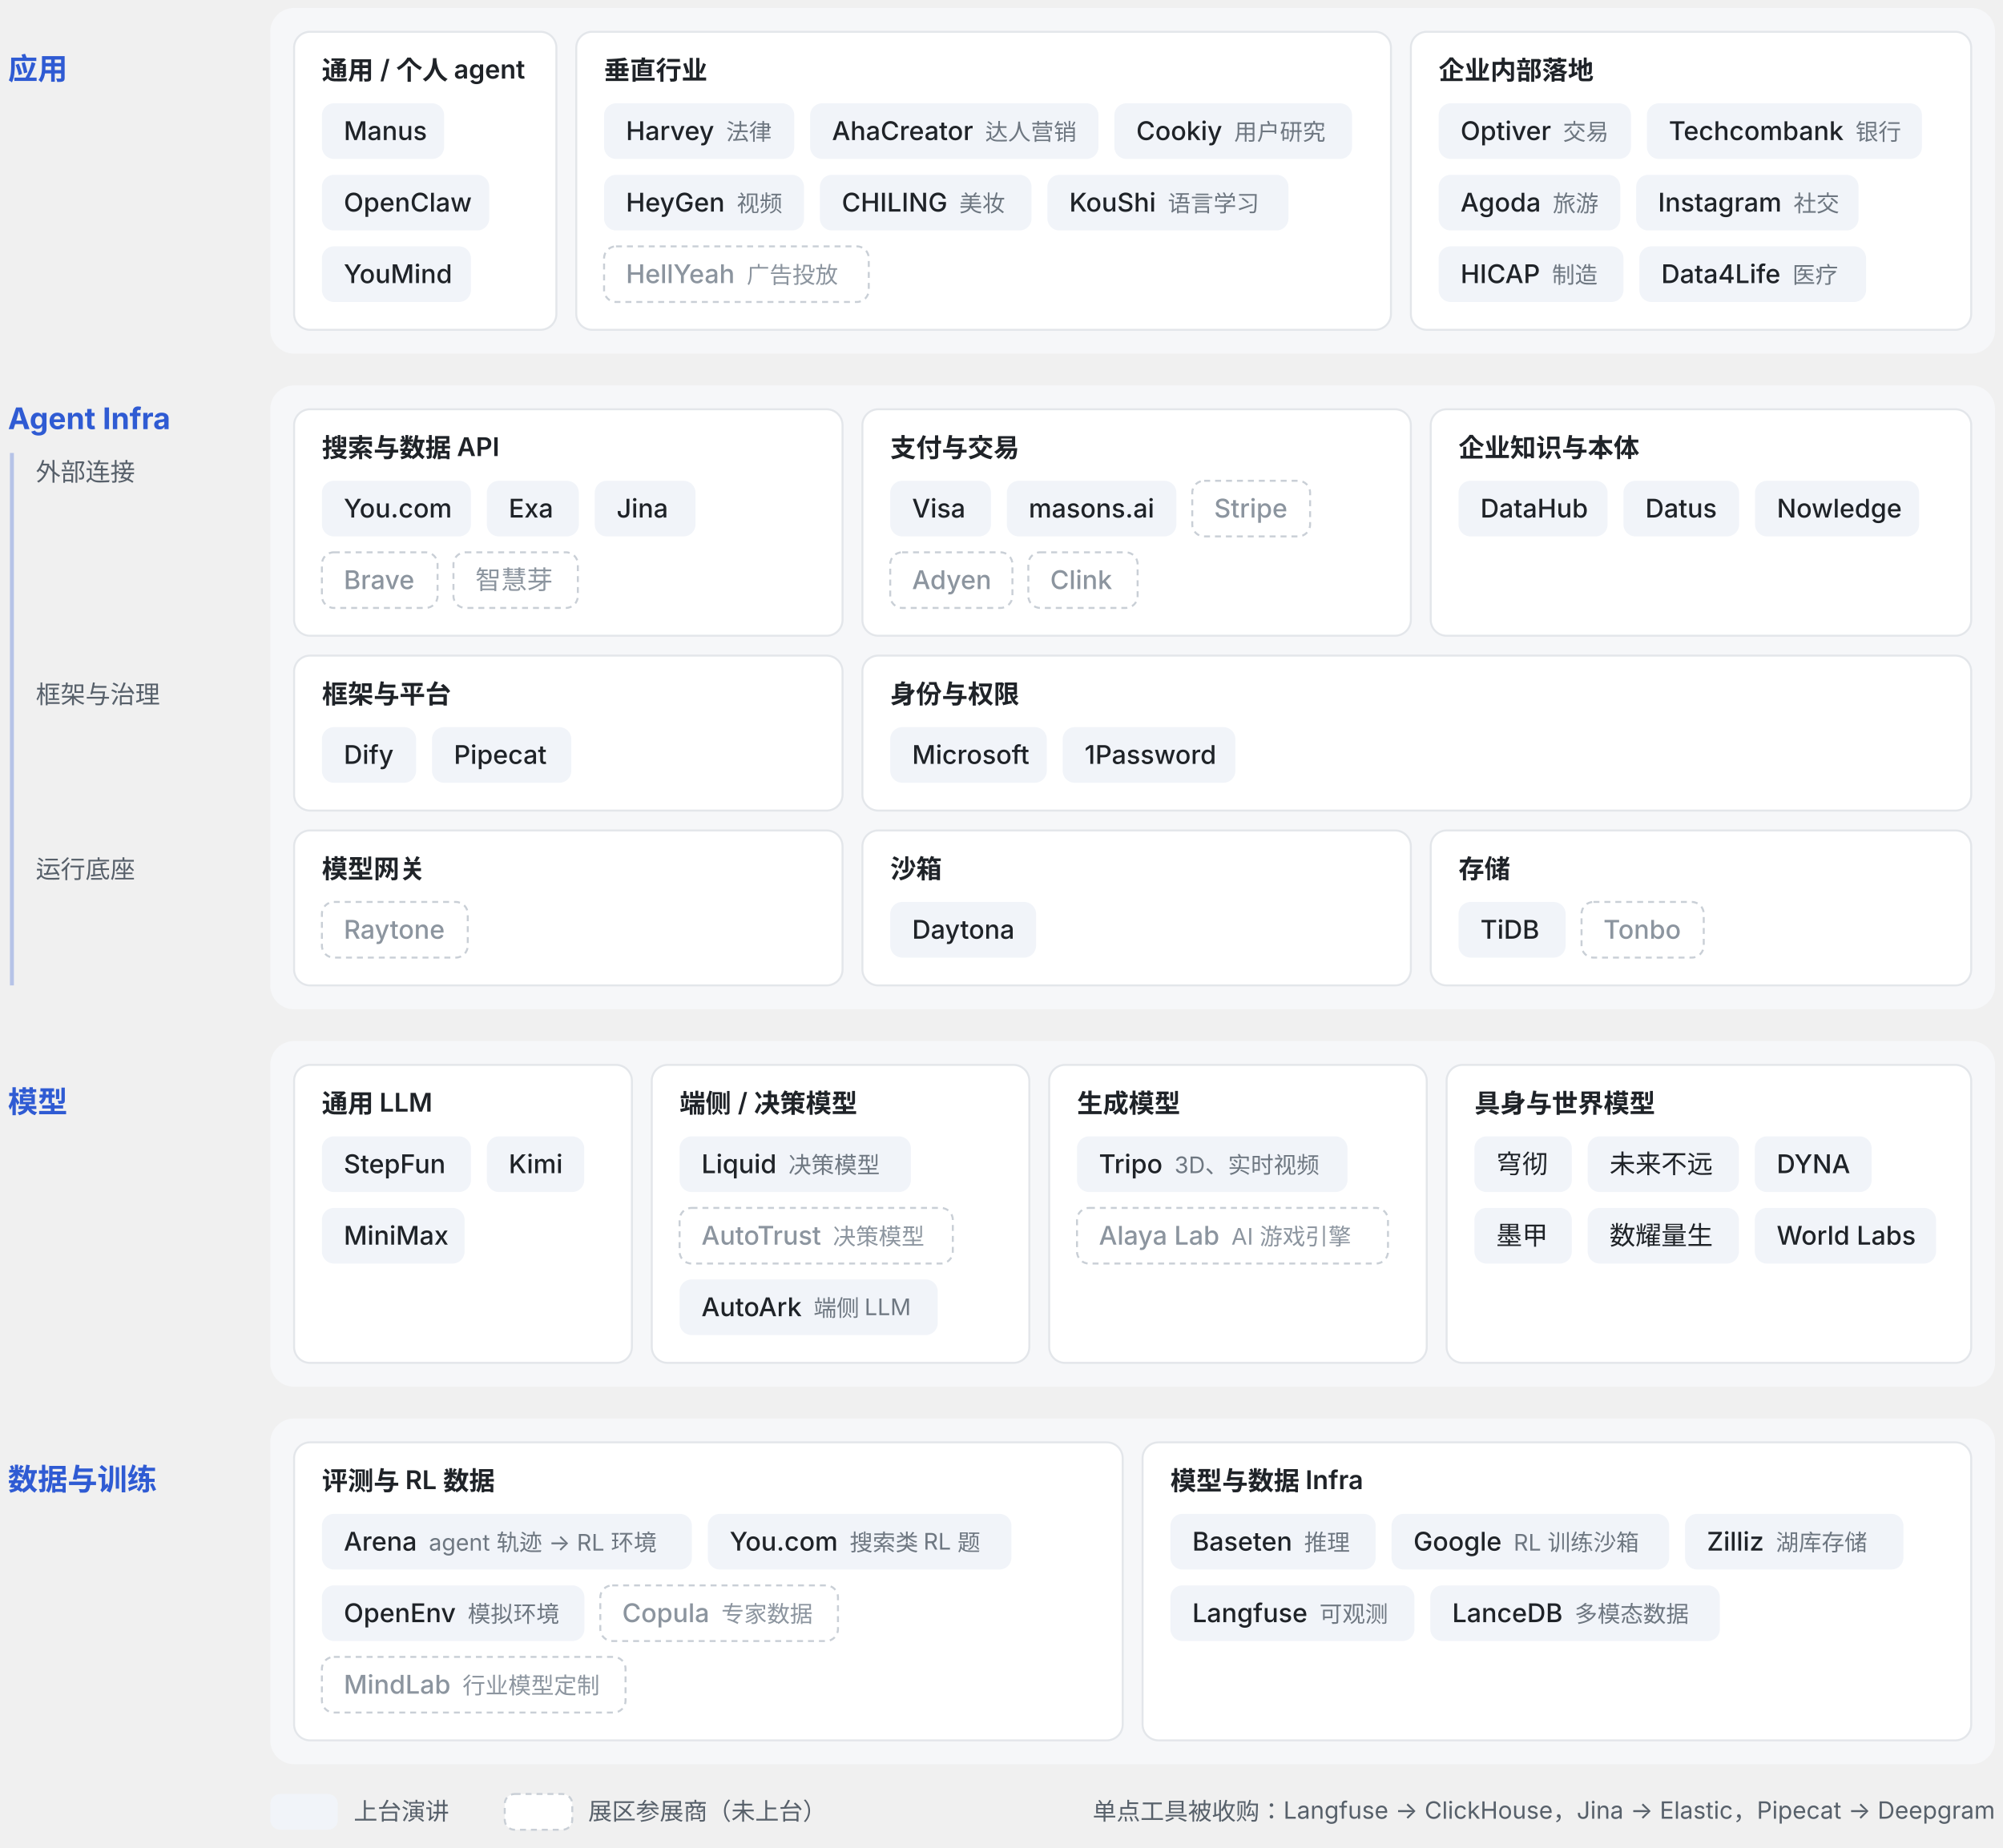
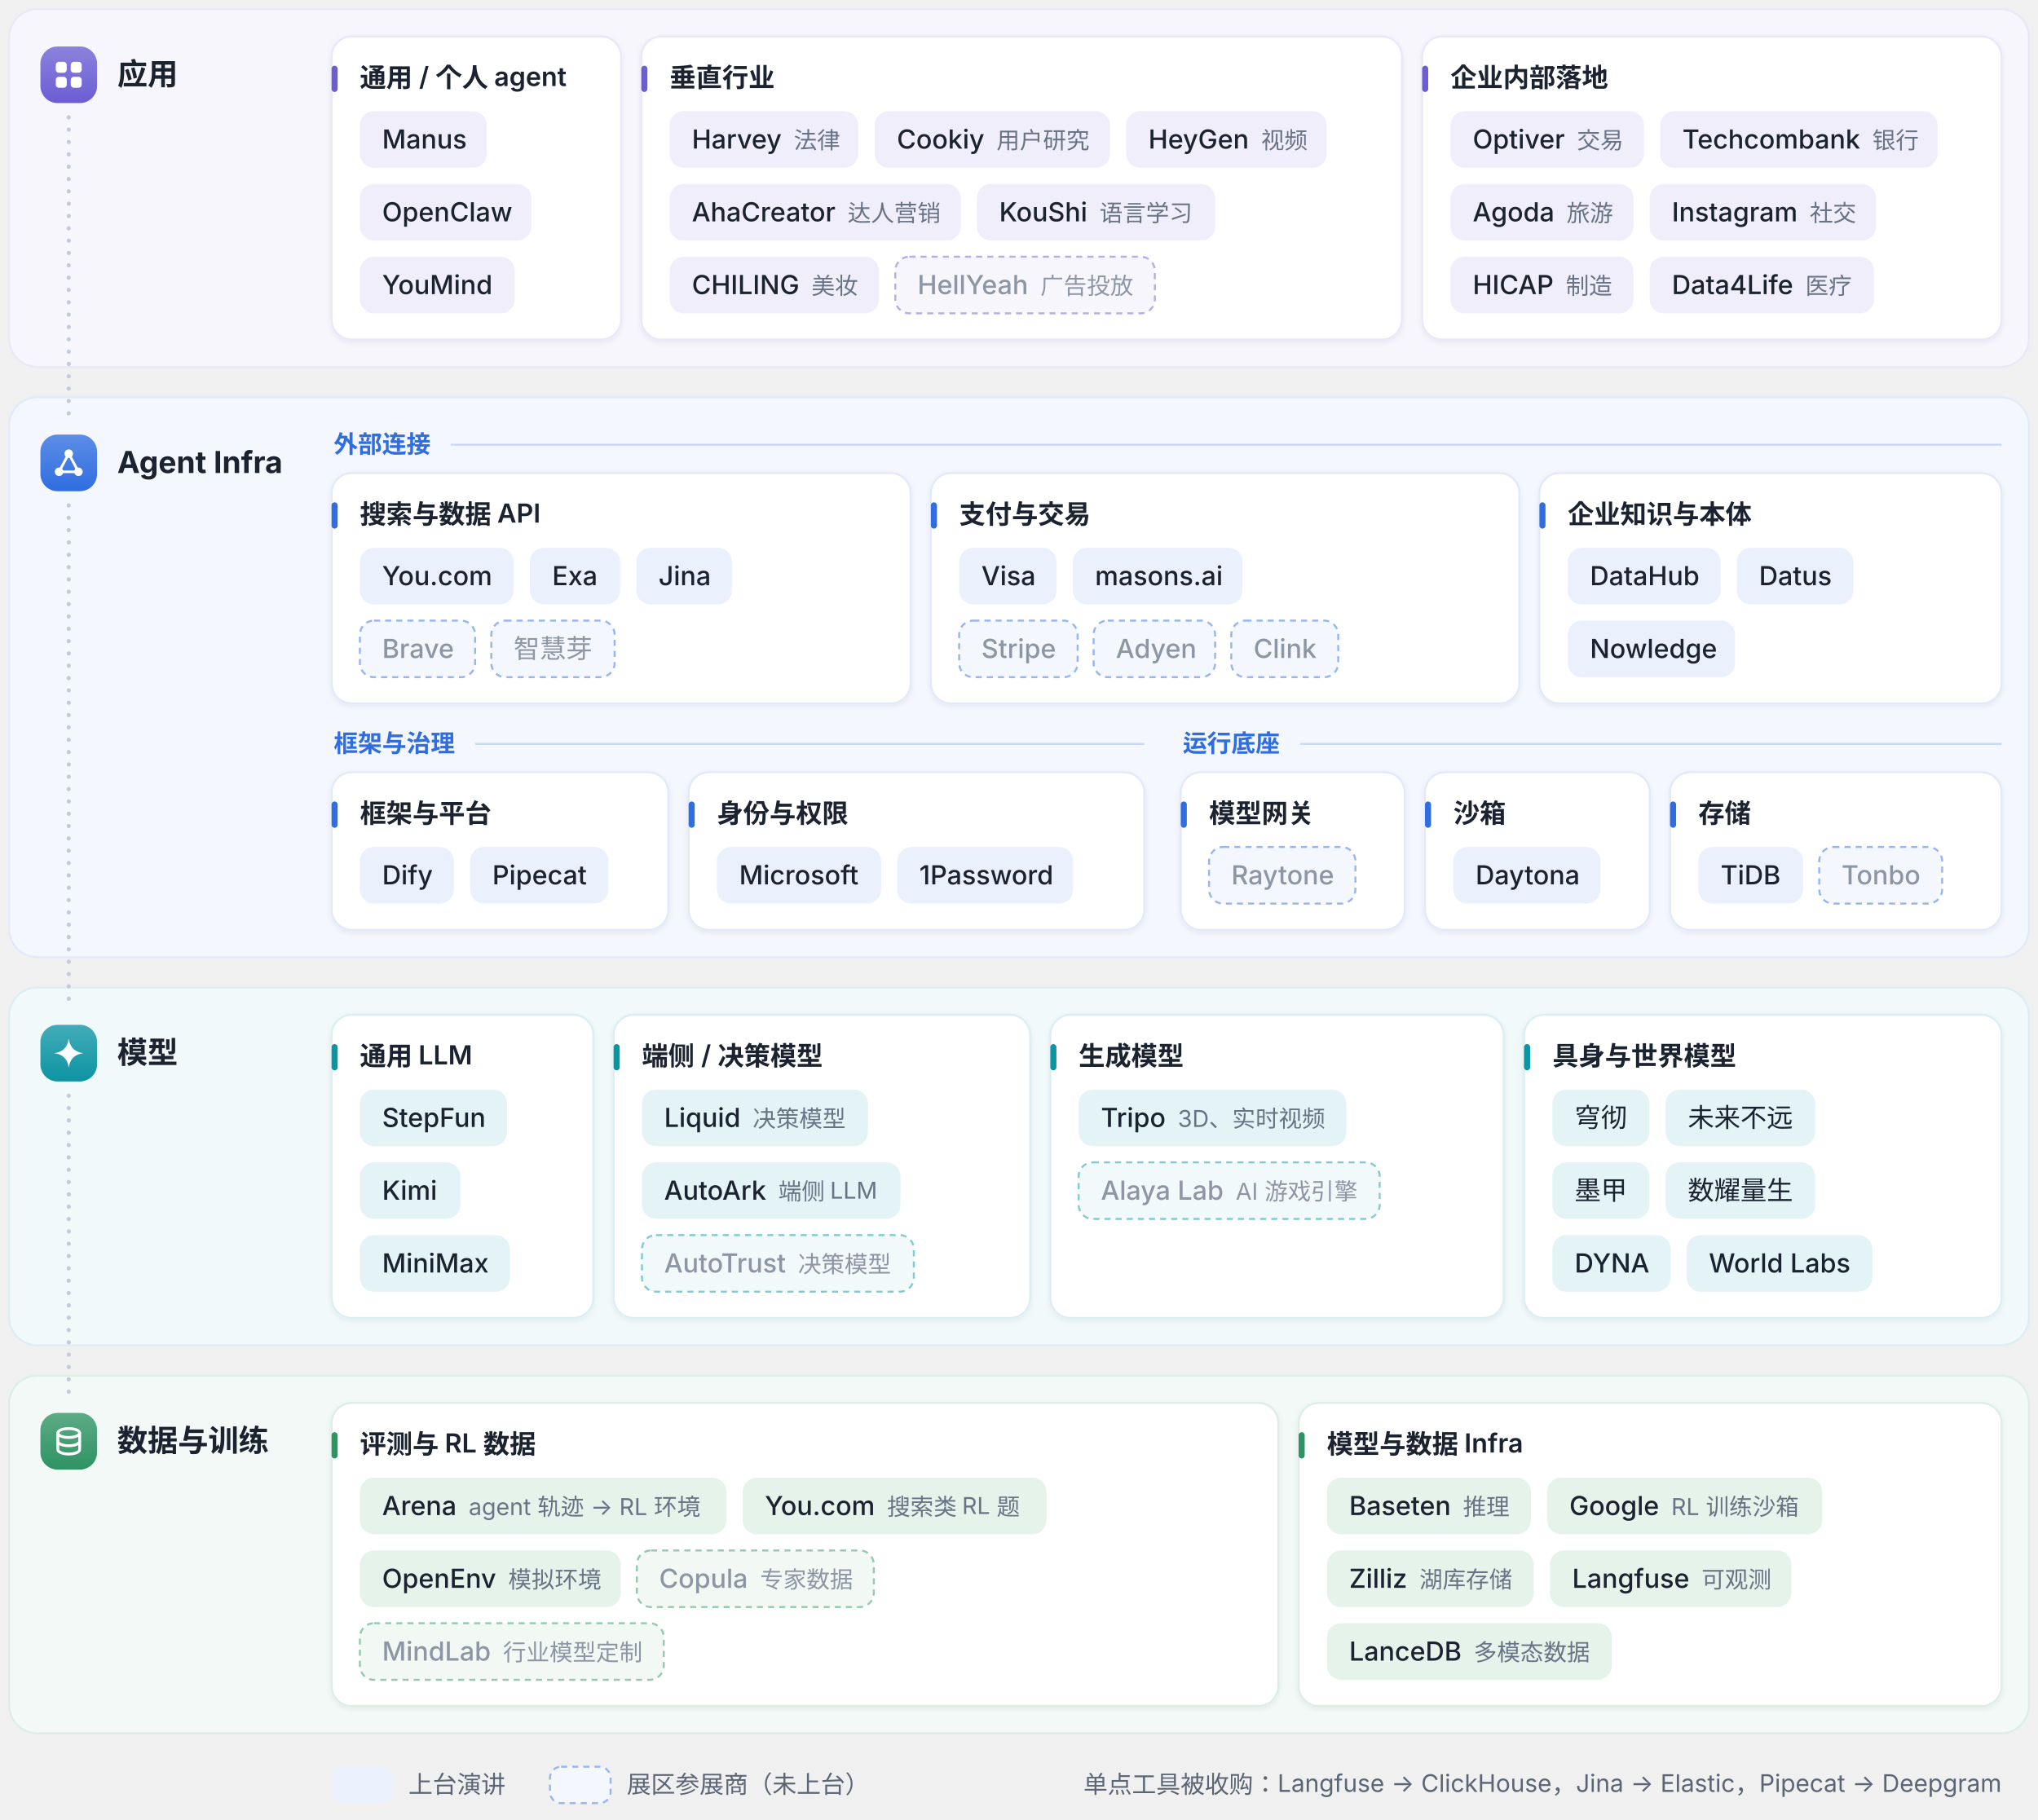
- <svg xmlns="http://www.w3.org/2000/svg" viewBox="-4 -4 1008 930" font-family="-apple-system,'PingFang SC','Helvetica Neue',sans-serif" style="width:100%;height:auto">
-   <style>
- .ls-layer{fill:#f6f7f9}
- .ls-card{fill:#fff;stroke:#e3e6ea}
- .ls-t{fill:#f1f4f9}
- .ls-x{fill:#fff;stroke:#c9cfd6;stroke-dasharray:3 2.5}
- .ls-n{font-size:13px;font-weight:500;fill:#1f2328}
- .ls-xn{font-size:13px;font-weight:500;fill:#8c959f}
- .ls-d{font-size:11.5px;font-weight:400;fill:#6e7781}
- .ls-xd{font-size:11.5px;font-weight:400;fill:#8c959f}
- .ls-gt{font-size:13px;font-weight:600;fill:#1f2328}
- .ls-lab{font-size:15px;font-weight:700;fill:#2f5bd3}
- .ls-sub{font-size:12.5px;fill:#57606a}
- .ls-note{font-size:12px;fill:#57606a}
- </style>
-   <rect class="ls-layer" x="132" y="0" width="868" height="174" rx="12" />
-   <text class="ls-lab" x="0" y="36">应用</text>
-   <rect class="ls-card" x="144" y="12" width="132" height="150" rx="8" />
-   <text class="ls-gt" x="158" y="36">通用 / 个人 agent</text>
-   <rect class="ls-t" x="158" y="48" width="61.5" height="28" rx="6" />
-   <text class="ls-n" x="169" y="66.5">Manus</text>
-   <rect class="ls-t" x="158" y="84" width="84.2" height="28" rx="6" />
-   <text class="ls-n" x="169" y="102.5">OpenClaw</text>
-   <rect class="ls-t" x="158" y="120" width="75" height="28" rx="6" />
-   <text class="ls-n" x="169" y="138.5">YouMind</text>
-   <rect class="ls-card" x="286" y="12" width="410" height="150" rx="8" />
-   <text class="ls-gt" x="300" y="36">垂直行业</text>
-   <rect class="ls-t" x="300" y="48" width="95.7" height="28" rx="6" />
-   <text class="ls-n" x="311" y="66.5">Harvey<tspan class="ls-d" dx="6">法律</tspan>
-   </text>
-   <rect class="ls-t" x="403.7" y="48" width="145.1" height="28" rx="6" />
-   <text class="ls-n" x="414.7" y="66.5">AhaCreator<tspan class="ls-d" dx="6">达人营销</tspan>
-   </text>
-   <rect class="ls-t" x="556.8" y="48" width="119.6" height="28" rx="6" />
-   <text class="ls-n" x="567.8" y="66.5">Cookiy<tspan class="ls-d" dx="6">用户研究</tspan>
-   </text>
-   <rect class="ls-t" x="300" y="84" width="100.6" height="28" rx="6" />
-   <text class="ls-n" x="311" y="102.5">HeyGen<tspan class="ls-d" dx="6">视频</tspan>
-   </text>
-   <rect class="ls-t" x="408.6" y="84" width="106.5" height="28" rx="6" />
-   <text class="ls-n" x="419.6" y="102.5">CHILING<tspan class="ls-d" dx="6">美妆</tspan>
-   </text>
-   <rect class="ls-t" x="523.1" y="84" width="121.3" height="28" rx="6" />
-   <text class="ls-n" x="534.1" y="102.5">KouShi<tspan class="ls-d" dx="6">语言学习</tspan>
-   </text>
-   <rect class="ls-x" x="300" y="120" width="133.2" height="28" rx="6" />
-   <text class="ls-xn" x="311" y="138.5">HellYeah<tspan class="ls-xd" dx="6">广告投放</tspan>
-   </text>
-   <rect class="ls-card" x="706" y="12" width="282" height="150" rx="8" />
-   <text class="ls-gt" x="720" y="36">企业内部落地</text>
-   <rect class="ls-t" x="720" y="48" width="96.8" height="28" rx="6" />
-   <text class="ls-n" x="731" y="66.5">Optiver<tspan class="ls-d" dx="6">交易</tspan>
-   </text>
-   <rect class="ls-t" x="824.8" y="48" width="138.4" height="28" rx="6" />
-   <text class="ls-n" x="835.8" y="66.5">Techcombank<tspan class="ls-d" dx="6">银行</tspan>
-   </text>
-   <rect class="ls-t" x="720" y="84" width="91.4" height="28" rx="6" />
-   <text class="ls-n" x="731" y="102.5">Agoda<tspan class="ls-d" dx="6">旅游</tspan>
-   </text>
-   <rect class="ls-t" x="819.4" y="84" width="111.9" height="28" rx="6" />
-   <text class="ls-n" x="830.4" y="102.5">Instagram<tspan class="ls-d" dx="6">社交</tspan>
-   </text>
-   <rect class="ls-t" x="720" y="120" width="93" height="28" rx="6" />
-   <text class="ls-n" x="731" y="138.5">HICAP<tspan class="ls-d" dx="6">制造</tspan>
-   </text>
-   <rect class="ls-t" x="821" y="120" width="114.1" height="28" rx="6" />
-   <text class="ls-n" x="832" y="138.5">Data4Life<tspan class="ls-d" dx="6">医疗</tspan>
-   </text>
-   <rect class="ls-layer" x="132" y="190" width="868" height="314" rx="12" />
-   <text class="ls-lab" x="0" y="212">Agent Infra</text>
-   <rect x="1" y="224" width="2" height="268" fill="#2f5bd3" opacity="0.3" />
-   <text class="ls-sub" x="14" y="238">外部连接</text>
-   <text class="ls-sub" x="14" y="350">框架与治理</text>
-   <text class="ls-sub" x="14" y="438">运行底座</text>
-   <rect class="ls-card" x="144" y="202" width="276" height="114" rx="8" />
-   <text class="ls-gt" x="158" y="226">搜索与数据 API</text>
-   <rect class="ls-t" x="158" y="238" width="75" height="28" rx="6" />
-   <text class="ls-n" x="169" y="256.5">You.com</text>
-   <rect class="ls-t" x="241" y="238" width="46.3" height="28" rx="6" />
-   <text class="ls-n" x="252" y="256.5">Exa</text>
-   <rect class="ls-t" x="295.3" y="238" width="50.7" height="28" rx="6" />
-   <text class="ls-n" x="306.3" y="256.5">Jina</text>
-   <rect class="ls-x" x="158" y="274" width="58.2" height="28" rx="6" />
-   <text class="ls-xn" x="169" y="292.5">Brave</text>
-   <rect class="ls-x" x="224.2" y="274" width="62.6" height="28" rx="6" />
-   <text class="ls-xn" x="235.2" y="292.5">智慧芽</text>
-   <rect class="ls-card" x="430" y="202" width="276" height="114" rx="8" />
-   <text class="ls-gt" x="444" y="226">支付与交易</text>
-   <rect class="ls-t" x="444" y="238" width="50.7" height="28" rx="6" />
-   <text class="ls-n" x="455" y="256.5">Visa</text>
-   <rect class="ls-t" x="502.7" y="238" width="85.3" height="28" rx="6" />
-   <text class="ls-n" x="513.7" y="256.5">masons.ai</text>
-   <rect class="ls-x" x="596" y="238" width="59.3" height="28" rx="6" />
-   <text class="ls-xn" x="607" y="256.5">Stripe</text>
-   <rect class="ls-x" x="444" y="274" width="61.5" height="28" rx="6" />
-   <text class="ls-xn" x="455" y="292.5">Adyen</text>
-   <rect class="ls-x" x="513.5" y="274" width="55" height="28" rx="6" />
-   <text class="ls-xn" x="524.5" y="292.5">Clink</text>
-   <rect class="ls-card" x="716" y="202" width="272" height="114" rx="8" />
-   <text class="ls-gt" x="730" y="226">企业知识与本体</text>
-   <rect class="ls-t" x="730" y="238" width="75" height="28" rx="6" />
-   <text class="ls-n" x="741" y="256.5">DataHub</text>
-   <rect class="ls-t" x="813" y="238" width="58.2" height="28" rx="6" />
-   <text class="ls-n" x="824" y="256.5">Datus</text>
-   <rect class="ls-t" x="879.2" y="238" width="82.6" height="28" rx="6" />
-   <text class="ls-n" x="890.2" y="256.5">Nowledge</text>
-   <rect class="ls-card" x="144" y="326" width="276" height="78" rx="8" />
-   <text class="ls-gt" x="158" y="350">框架与平台</text>
-   <rect class="ls-t" x="158" y="362" width="47.4" height="28" rx="6" />
-   <text class="ls-n" x="169" y="380.5">Dify</text>
-   <rect class="ls-t" x="213.4" y="362" width="70.1" height="28" rx="6" />
-   <text class="ls-n" x="224.4" y="380.5">Pipecat</text>
-   <rect class="ls-card" x="430" y="326" width="558" height="78" rx="8" />
-   <text class="ls-gt" x="444" y="350">身份与权限</text>
-   <rect class="ls-t" x="444" y="362" width="78.8" height="28" rx="6" />
-   <text class="ls-n" x="455" y="380.5">Microsoft</text>
-   <rect class="ls-t" x="530.8" y="362" width="86.9" height="28" rx="6" />
-   <text class="ls-n" x="541.8" y="380.5">1Password</text>
-   <rect class="ls-card" x="144" y="414" width="276" height="78" rx="8" />
-   <text class="ls-gt" x="158" y="438">模型网关</text>
-   <rect class="ls-x" x="158" y="450" width="73.4" height="28" rx="6" />
-   <text class="ls-xn" x="169" y="468.5">Raytone</text>
-   <rect class="ls-card" x="430" y="414" width="276" height="78" rx="8" />
-   <text class="ls-gt" x="444" y="438">沙箱</text>
-   <rect class="ls-t" x="444" y="450" width="73.4" height="28" rx="6" />
-   <text class="ls-n" x="455" y="468.5">Daytona</text>
-   <rect class="ls-card" x="716" y="414" width="272" height="78" rx="8" />
-   <text class="ls-gt" x="730" y="438">存储</text>
-   <rect class="ls-t" x="730" y="450" width="53.9" height="28" rx="6" />
-   <text class="ls-n" x="741" y="468.5">TiDB</text>
-   <rect class="ls-x" x="791.9" y="450" width="61.5" height="28" rx="6" />
-   <text class="ls-xn" x="802.9" y="468.5">Tonbo</text>
-   <rect class="ls-layer" x="132" y="520" width="868" height="174" rx="12" />
-   <text class="ls-lab" x="0" y="556">模型</text>
-   <rect class="ls-card" x="144" y="532" width="170" height="150" rx="8" />
-   <text class="ls-gt" x="158" y="556">通用 LLM</text>
-   <rect class="ls-t" x="158" y="568" width="75" height="28" rx="6" />
-   <text class="ls-n" x="169" y="586.5">StepFun</text>
-   <rect class="ls-t" x="241" y="568" width="49" height="28" rx="6" />
-   <text class="ls-n" x="252" y="586.5">Kimi</text>
-   <rect class="ls-t" x="158" y="604" width="71.8" height="28" rx="6" />
-   <text class="ls-n" x="169" y="622.5">MiniMax</text>
-   <rect class="ls-card" x="324" y="532" width="190" height="150" rx="8" />
-   <text class="ls-gt" x="338" y="556">端侧 / 决策模型</text>
-   <rect class="ls-t" x="338" y="568" width="116.4" height="28" rx="6" />
-   <text class="ls-n" x="349" y="586.5">Liquid<tspan class="ls-d" dx="6">决策模型</tspan>
-   </text>
-   <rect class="ls-x" x="338" y="604" width="137.5" height="28" rx="6" />
-   <text class="ls-xn" x="349" y="622.5">AutoTrust<tspan class="ls-xd" dx="6">决策模型</tspan>
-   </text>
-   <rect class="ls-t" x="338" y="640" width="129.9" height="28" rx="6" />
-   <text class="ls-n" x="349" y="658.5">AutoArk<tspan class="ls-d" dx="6">端侧 LLM</tspan>
-   </text>
-   <rect class="ls-card" x="524" y="532" width="190" height="150" rx="8" />
-   <text class="ls-gt" x="538" y="556">生成模型</text>
-   <rect class="ls-t" x="538" y="568" width="136.1" height="28" rx="6" />
-   <text class="ls-n" x="549" y="586.5">Tripo<tspan class="ls-d" dx="6">3D、实时视频</tspan>
-   </text>
-   <rect class="ls-x" x="538" y="604" width="156.5" height="28" rx="6" />
-   <text class="ls-xn" x="549" y="622.5">Alaya Lab<tspan class="ls-xd" dx="6">AI 游戏引擎</tspan>
-   </text>
-   <rect class="ls-card" x="724" y="532" width="264" height="150" rx="8" />
-   <text class="ls-gt" x="738" y="556">具身与世界模型</text>
-   <rect class="ls-t" x="738" y="568" width="49" height="28" rx="6" />
-   <text class="ls-n" x="749" y="586.5">穹彻</text>
-   <rect class="ls-t" x="795" y="568" width="76.1" height="28" rx="6" />
-   <text class="ls-n" x="806" y="586.5">未来不远</text>
-   <rect class="ls-t" x="879.1" y="568" width="58.8" height="28" rx="6" />
-   <text class="ls-n" x="890.1" y="586.5">DYNA</text>
-   <rect class="ls-t" x="738" y="604" width="49" height="28" rx="6" />
-   <text class="ls-n" x="749" y="622.5">墨甲</text>
-   <rect class="ls-t" x="795" y="604" width="76.1" height="28" rx="6" />
-   <text class="ls-n" x="806" y="622.5">数耀量生</text>
-   <rect class="ls-t" x="879.1" y="604" width="91.2" height="28" rx="6" />
-   <text class="ls-n" x="890.1" y="622.5">World Labs</text>
-   <rect class="ls-layer" x="132" y="710" width="868" height="174" rx="12" />
-   <text class="ls-lab" x="0" y="746">数据与训练</text>
-   <rect class="ls-card" x="144" y="722" width="417" height="150" rx="8" />
-   <text class="ls-gt" x="158" y="746">评测与 RL 数据</text>
-   <rect class="ls-t" x="158" y="758" width="186.2" height="28" rx="6" />
-   <text class="ls-n" x="169" y="776.5">Arena<tspan class="ls-d" dx="6">agent 轨迹 → RL 环境</tspan>
-   </text>
-   <rect class="ls-t" x="352.2" y="758" width="152.8" height="28" rx="6" />
-   <text class="ls-n" x="363.2" y="776.5">You.com<tspan class="ls-d" dx="6">搜索类 RL 题</tspan>
-   </text>
-   <rect class="ls-t" x="158" y="794" width="132.1" height="28" rx="6" />
-   <text class="ls-n" x="169" y="812.5">OpenEnv<tspan class="ls-d" dx="6">模拟环境</tspan>
-   </text>
-   <rect class="ls-x" x="298.1" y="794" width="119.6" height="28" rx="6" />
-   <text class="ls-xn" x="309.1" y="812.5">Copula<tspan class="ls-xd" dx="6">专家数据</tspan>
-   </text>
-   <rect class="ls-x" x="158" y="830" width="152.8" height="28" rx="6" />
-   <text class="ls-xn" x="169" y="848.5">MindLab<tspan class="ls-xd" dx="6">行业模型定制</tspan>
-   </text>
-   <rect class="ls-card" x="571" y="722" width="417" height="150" rx="8" />
-   <text class="ls-gt" x="585" y="746">模型与数据 Infra</text>
-   <rect class="ls-t" x="585" y="758" width="103.3" height="28" rx="6" />
-   <text class="ls-n" x="596" y="776.5">Baseten<tspan class="ls-d" dx="6">推理</tspan>
-   </text>
-   <rect class="ls-t" x="696.3" y="758" width="139.7" height="28" rx="6" />
-   <text class="ls-n" x="707.3" y="776.5">Google<tspan class="ls-d" dx="6">RL 训练沙箱</tspan>
-   </text>
-   <rect class="ls-t" x="844" y="758" width="109.9" height="28" rx="6" />
-   <text class="ls-n" x="855" y="776.5">Zilliz<tspan class="ls-d" dx="6">湖库存储</tspan>
-   </text>
-   <rect class="ls-t" x="585" y="794" width="122.8" height="28" rx="6" />
-   <text class="ls-n" x="596" y="812.5">Langfuse<tspan class="ls-d" dx="6">可观测</tspan>
-   </text>
-   <rect class="ls-t" x="715.8" y="794" width="145.7" height="28" rx="6" />
-   <text class="ls-n" x="726.8" y="812.5">LanceDB<tspan class="ls-d" dx="6">多模态数据</tspan>
-   </text>
-   <rect class="ls-t" x="132" y="899" width="34" height="18" rx="5" />
-   <text class="ls-note" x="174" y="912">上台演讲</text>
-   <rect class="ls-x" x="250" y="899" width="34" height="18" rx="5" />
-   <text class="ls-note" x="292" y="912">展区参展商（未上台）</text>
-   <text class="ls-note" x="1000" y="912" text-anchor="end">单点工具被收购：Langfuse → ClickHouse，Jina → Elastic，Pipecat → Deepgram</text>
+ <svg xmlns="http://www.w3.org/2000/svg" viewBox="-4 -4 1008 900" font-family="-apple-system,'PingFang SC','Helvetica Neue',sans-serif" style="width:100%;height:auto">
+   <defs>
+     <filter id="lv-sh" x="-5%" y="-10%" width="110%" height="130%">
+       <feDropShadow dx="0" dy="1" stdDeviation="1.3" flood-color="#1b2a4a" flood-opacity="0.07" />
+     </filter>
+     <linearGradient id="lv-gloss" x1="0" y1="0" x2="0" y2="1">
+       <stop offset="0" stop-color="#fff" stop-opacity="0.22" />
+       <stop offset="1" stop-color="#fff" stop-opacity="0" />
+     </linearGradient>
+   </defs>
+   <rect x="0.5" y="0.5" width="999" height="177" rx="14" fill="#f7f6fd" stroke="#eae7f9" />
+   <text x="54" y="38" font-size="15" font-weight="700" fill="#1b2230">应用</text>
+   <rect x="160.0" y="14" width="143.2" height="150" rx="10" fill="#fff" stroke="#eae7f9" filter="url(#lv-sh)" />
+   <rect x="160.0" y="28.5" width="3" height="13" rx="1.5" fill="#6c5dd3" />
+   <text class="ls-gt" x="174.0" y="39" font-size="13" font-weight="600" fill="#1b2230">通用 / 个人 agent</text>
+   <rect x="174.0" y="51" width="62.8" height="28" rx="7" fill="#f0eefb" />
+   <text class="ls-n" x="185.0" y="69.5" font-size="13" font-weight="500" fill="#1b2230">Manus</text>
+   <rect x="174.0" y="87" width="84.8" height="28" rx="7" fill="#f0eefb" />
+   <text class="ls-n" x="185.0" y="105.5" font-size="13" font-weight="500" fill="#1b2230">OpenClaw</text>
+   <rect x="174.0" y="123" width="76.6" height="28" rx="7" fill="#f0eefb" />
+   <text class="ls-n" x="185.0" y="141.5" font-size="13" font-weight="500" fill="#1b2230">YouMind</text>
+   <rect x="313.2" y="14" width="376.2" height="150" rx="10" fill="#fff" stroke="#eae7f9" filter="url(#lv-sh)" />
+   <rect x="313.2" y="28.5" width="3" height="13" rx="1.5" fill="#6c5dd3" />
+   <text class="ls-gt" x="327.2" y="39" font-size="13" font-weight="600" fill="#1b2230">垂直行业</text>
+   <rect x="327.2" y="51" width="93.3" height="28" rx="7" fill="#f0eefb" />
+   <text class="ls-n" x="338.2" y="69.5" font-size="13" font-weight="500" fill="#1b2230">Harvey<tspan dx="6" font-size="11.5" font-weight="400" fill="#687385">法律</tspan>
+   </text>
+   <rect x="428.6" y="51" width="116.4" height="28" rx="7" fill="#f0eefb" />
+   <text class="ls-n" x="439.6" y="69.5" font-size="13" font-weight="500" fill="#1b2230">Cookiy<tspan dx="6" font-size="11.5" font-weight="400" fill="#687385">用户研究</tspan>
+   </text>
+   <rect x="553.0" y="51" width="99.2" height="28" rx="7" fill="#f0eefb" />
+   <text class="ls-n" x="564.0" y="69.5" font-size="13" font-weight="500" fill="#1b2230">HeyGen<tspan dx="6" font-size="11.5" font-weight="400" fill="#687385">视频</tspan>
+   </text>
+   <rect x="327.2" y="87" width="144.0" height="28" rx="7" fill="#f0eefb" />
+   <text class="ls-n" x="338.2" y="105.5" font-size="13" font-weight="500" fill="#1b2230">AhaCreator<tspan dx="6" font-size="11.5" font-weight="400" fill="#687385">达人营销</tspan>
+   </text>
+   <rect x="479.2" y="87" width="117.8" height="28" rx="7" fill="#f0eefb" />
+   <text class="ls-n" x="490.2" y="105.5" font-size="13" font-weight="500" fill="#1b2230">KouShi<tspan dx="6" font-size="11.5" font-weight="400" fill="#687385">语言学习</tspan>
+   </text>
+   <rect x="327.2" y="123" width="103.5" height="28" rx="7" fill="#f0eefb" />
+   <text class="ls-n" x="338.2" y="141.5" font-size="13" font-weight="500" fill="#1b2230">CHILING<tspan dx="6" font-size="11.5" font-weight="400" fill="#687385">美妆</tspan>
+   </text>
+   <rect x="438.8" y="123" width="128.4" height="28" rx="7" fill="#f8f6fd" stroke="#b6aee9" stroke-dasharray="3 2.5" />
+   <text class="ls-xn" x="449.8" y="141.5" font-size="13" font-weight="500" fill="#8d96a5">HellYeah<tspan dx="6" font-size="11.5" font-weight="400" fill="#8d96a5">广告投放</tspan>
+   </text>
+   <rect x="699.4" y="14" width="286.6" height="150" rx="10" fill="#fff" stroke="#eae7f9" filter="url(#lv-sh)" />
+   <rect x="699.4" y="28.5" width="3" height="13" rx="1.5" fill="#6c5dd3" />
+   <text class="ls-gt" x="713.4" y="39" font-size="13" font-weight="600" fill="#1b2230">企业内部落地</text>
+   <rect x="713.4" y="51" width="95.7" height="28" rx="7" fill="#f0eefb" />
+   <text class="ls-n" x="724.4" y="69.5" font-size="13" font-weight="500" fill="#1b2230">Optiver<tspan dx="6" font-size="11.5" font-weight="400" fill="#687385">交易</tspan>
+   </text>
+   <rect x="817.1" y="51" width="137.2" height="28" rx="7" fill="#f0eefb" />
+   <text class="ls-n" x="828.1" y="69.5" font-size="13" font-weight="500" fill="#1b2230">Techcombank<tspan dx="6" font-size="11.5" font-weight="400" fill="#687385">银行</tspan>
+   </text>
+   <rect x="713.4" y="87" width="90.5" height="28" rx="7" fill="#f0eefb" />
+   <text class="ls-n" x="724.4" y="105.5" font-size="13" font-weight="500" fill="#1b2230">Agoda<tspan dx="6" font-size="11.5" font-weight="400" fill="#687385">旅游</tspan>
+   </text>
+   <rect x="811.9" y="87" width="112.0" height="28" rx="7" fill="#f0eefb" />
+   <text class="ls-n" x="822.9" y="105.5" font-size="13" font-weight="500" fill="#1b2230">Instagram<tspan dx="6" font-size="11.5" font-weight="400" fill="#687385">社交</tspan>
+   </text>
+   <rect x="713.4" y="123" width="90.5" height="28" rx="7" fill="#f0eefb" />
+   <text class="ls-n" x="724.4" y="141.5" font-size="13" font-weight="500" fill="#1b2230">HICAP<tspan dx="6" font-size="11.5" font-weight="400" fill="#687385">制造</tspan>
+   </text>
+   <rect x="811.9" y="123" width="111.0" height="28" rx="7" fill="#f0eefb" />
+   <text class="ls-n" x="822.9" y="141.5" font-size="13" font-weight="500" fill="#1b2230">Data4Life<tspan dx="6" font-size="11.5" font-weight="400" fill="#687385">医疗</tspan>
+   </text>
+   <rect x="0.5" y="192.5" width="999" height="277" rx="14" fill="#f4f7fd" stroke="#e2eaf9" />
+   <text x="54" y="230" font-size="15" font-weight="700" fill="#1b2230">Agent Infra</text>
+   <rect x="160.0" y="230" width="286.4" height="114" rx="10" fill="#fff" stroke="#e2eaf9" filter="url(#lv-sh)" />
+   <rect x="160.0" y="244.5" width="3" height="13" rx="1.5" fill="#2f6de0" />
+   <text class="ls-gt" x="174.0" y="255" font-size="13" font-weight="600" fill="#1b2230">搜索与数据 API</text>
+   <rect x="174.0" y="267" width="76.1" height="28" rx="7" fill="#eaf1fd" />
+   <text class="ls-n" x="185.0" y="285.5" font-size="13" font-weight="500" fill="#1b2230">You.com</text>
+   <rect x="258.1" y="267" width="44.6" height="28" rx="7" fill="#eaf1fd" />
+   <text class="ls-n" x="269.1" y="285.5" font-size="13" font-weight="500" fill="#1b2230">Exa</text>
+   <rect x="310.7" y="267" width="47.3" height="28" rx="7" fill="#eaf1fd" />
+   <text class="ls-n" x="321.7" y="285.5" font-size="13" font-weight="500" fill="#1b2230">Jina</text>
+   <rect x="174.0" y="303" width="57.0" height="28" rx="7" fill="#f4f8fe" stroke="#97b6f0" stroke-dasharray="3 2.5" />
+   <text class="ls-xn" x="185.0" y="321.5" font-size="13" font-weight="500" fill="#8d96a5">Brave</text>
+   <rect x="239.0" y="303" width="61.0" height="28" rx="7" fill="#f4f8fe" stroke="#97b6f0" stroke-dasharray="3 2.5" />
+   <text class="ls-xn" x="250.0" y="321.5" font-size="13" font-weight="500" fill="#8d96a5">智慧芽</text>
+   <rect x="456.4" y="230" width="291.1" height="114" rx="10" fill="#fff" stroke="#e2eaf9" filter="url(#lv-sh)" />
+   <rect x="456.4" y="244.5" width="3" height="13" rx="1.5" fill="#2f6de0" />
+   <text class="ls-gt" x="470.4" y="255" font-size="13" font-weight="600" fill="#1b2230">支付与交易</text>
+   <rect x="470.4" y="267" width="48.2" height="28" rx="7" fill="#eaf1fd" />
+   <text class="ls-n" x="481.4" y="285.5" font-size="13" font-weight="500" fill="#1b2230">Visa</text>
+   <rect x="526.6" y="267" width="84.0" height="28" rx="7" fill="#eaf1fd" />
+   <text class="ls-n" x="537.6" y="285.5" font-size="13" font-weight="500" fill="#1b2230">masons.ai</text>
+   <rect x="470.4" y="303" width="58.6" height="28" rx="7" fill="#f4f8fe" stroke="#97b6f0" stroke-dasharray="3 2.5" />
+   <text class="ls-xn" x="481.4" y="321.5" font-size="13" font-weight="500" fill="#8d96a5">Stripe</text>
+   <rect x="536.9" y="303" width="60.1" height="28" rx="7" fill="#f4f8fe" stroke="#97b6f0" stroke-dasharray="3 2.5" />
+   <text class="ls-xn" x="547.9" y="321.5" font-size="13" font-weight="500" fill="#8d96a5">Adyen</text>
+   <rect x="605.0" y="303" width="52.9" height="28" rx="7" fill="#f4f8fe" stroke="#97b6f0" stroke-dasharray="3 2.5" />
+   <text class="ls-xn" x="616.0" y="321.5" font-size="13" font-weight="500" fill="#8d96a5">Clink</text>
+   <rect x="757.4" y="230" width="228.6" height="114" rx="10" fill="#fff" stroke="#e2eaf9" filter="url(#lv-sh)" />
+   <rect x="757.4" y="244.5" width="3" height="13" rx="1.5" fill="#2f6de0" />
+   <text class="ls-gt" x="771.4" y="255" font-size="13" font-weight="600" fill="#1b2230">企业知识与本体</text>
+   <rect x="771.4" y="267" width="75.6" height="28" rx="7" fill="#eaf1fd" />
+   <text class="ls-n" x="782.4" y="285.5" font-size="13" font-weight="500" fill="#1b2230">DataHub</text>
+   <rect x="855.0" y="267" width="57.7" height="28" rx="7" fill="#eaf1fd" />
+   <text class="ls-n" x="866.0" y="285.5" font-size="13" font-weight="500" fill="#1b2230">Datus</text>
+   <rect x="771.4" y="303" width="82.8" height="28" rx="7" fill="#eaf1fd" />
+   <text class="ls-n" x="782.4" y="321.5" font-size="13" font-weight="500" fill="#1b2230">Nowledge</text>
+   <text x="161.0" y="220" font-size="12" font-weight="600" fill="#2f6de0">外部连接</text>
+   <line x1="219.0" y1="216" x2="986.0" y2="216" stroke="#2f6de0" stroke-opacity="0.22" />
+   <rect x="160.0" y="378" width="166.6" height="78" rx="10" fill="#fff" stroke="#e2eaf9" filter="url(#lv-sh)" />
+   <rect x="160.0" y="392.5" width="3" height="13" rx="1.5" fill="#2f6de0" />
+   <text class="ls-gt" x="174.0" y="403" font-size="13" font-weight="600" fill="#1b2230">框架与平台</text>
+   <rect x="174.0" y="415" width="46.5" height="28" rx="7" fill="#eaf1fd" />
+   <text class="ls-n" x="185.0" y="433.5" font-size="13" font-weight="500" fill="#1b2230">Dify</text>
+   <rect x="228.5" y="415" width="68.4" height="28" rx="7" fill="#eaf1fd" />
+   <text class="ls-n" x="239.5" y="433.5" font-size="13" font-weight="500" fill="#1b2230">Pipecat</text>
+   <rect x="336.6" y="378" width="225.4" height="78" rx="10" fill="#fff" stroke="#e2eaf9" filter="url(#lv-sh)" />
+   <rect x="336.6" y="392.5" width="3" height="13" rx="1.5" fill="#2f6de0" />
+   <text class="ls-gt" x="350.6" y="403" font-size="13" font-weight="600" fill="#1b2230">身份与权限</text>
+   <rect x="350.6" y="415" width="81.2" height="28" rx="7" fill="#eaf1fd" />
+   <text class="ls-n" x="361.6" y="433.5" font-size="13" font-weight="500" fill="#1b2230">Microsoft</text>
+   <rect x="439.7" y="415" width="87.1" height="28" rx="7" fill="#eaf1fd" />
+   <text class="ls-n" x="450.7" y="433.5" font-size="13" font-weight="500" fill="#1b2230">1Password</text>
+   <text x="161.0" y="368" font-size="12" font-weight="600" fill="#2f6de0">框架与治理</text>
+   <line x1="231.0" y1="364" x2="562.0" y2="364" stroke="#2f6de0" stroke-opacity="0.22" />
+   <rect x="580.0" y="378" width="110.8" height="78" rx="10" fill="#fff" stroke="#e2eaf9" filter="url(#lv-sh)" />
+   <rect x="580.0" y="392.5" width="3" height="13" rx="1.5" fill="#2f6de0" />
+   <text class="ls-gt" x="594.0" y="403" font-size="13" font-weight="600" fill="#1b2230">模型网关</text>
+   <rect x="594.0" y="415" width="72.4" height="28" rx="7" fill="#f4f8fe" stroke="#97b6f0" stroke-dasharray="3 2.5" />
+   <text class="ls-xn" x="605.0" y="433.5" font-size="13" font-weight="500" fill="#8d96a5">Raytone</text>
+   <rect x="700.8" y="378" width="111.2" height="78" rx="10" fill="#fff" stroke="#e2eaf9" filter="url(#lv-sh)" />
+   <rect x="700.8" y="392.5" width="3" height="13" rx="1.5" fill="#2f6de0" />
+   <text class="ls-gt" x="714.8" y="403" font-size="13" font-weight="600" fill="#1b2230">沙箱</text>
+   <rect x="714.8" y="415" width="72.8" height="28" rx="7" fill="#eaf1fd" />
+   <text class="ls-n" x="725.8" y="433.5" font-size="13" font-weight="500" fill="#1b2230">Daytona</text>
+   <rect x="822.0" y="378" width="164.0" height="78" rx="10" fill="#fff" stroke="#e2eaf9" filter="url(#lv-sh)" />
+   <rect x="822.0" y="392.5" width="3" height="13" rx="1.5" fill="#2f6de0" />
+   <text class="ls-gt" x="836.0" y="403" font-size="13" font-weight="600" fill="#1b2230">存储</text>
+   <rect x="836.0" y="415" width="51.8" height="28" rx="7" fill="#eaf1fd" />
+   <text class="ls-n" x="847.0" y="433.5" font-size="13" font-weight="500" fill="#1b2230">TiDB</text>
+   <rect x="895.8" y="415" width="60.8" height="28" rx="7" fill="#f4f8fe" stroke="#97b6f0" stroke-dasharray="3 2.5" />
+   <text class="ls-xn" x="906.8" y="433.5" font-size="13" font-weight="500" fill="#8d96a5">Tonbo</text>
+   <text x="581.0" y="368" font-size="12" font-weight="600" fill="#2f6de0">运行底座</text>
+   <line x1="639.0" y1="364" x2="986.0" y2="364" stroke="#2f6de0" stroke-opacity="0.22" />
+   <rect x="0.5" y="484.5" width="999" height="177" rx="14" fill="#f2f9fa" stroke="#dbeff2" />
+   <text x="54" y="522" font-size="15" font-weight="700" fill="#1b2230">模型</text>
+   <rect x="160.0" y="498" width="129.5" height="150" rx="10" fill="#fff" stroke="#dbeff2" filter="url(#lv-sh)" />
+   <rect x="160.0" y="512.5" width="3" height="13" rx="1.5" fill="#0d94a3" />
+   <text class="ls-gt" x="174.0" y="523" font-size="13" font-weight="600" fill="#1b2230">通用 LLM</text>
+   <rect x="174.0" y="535" width="72.8" height="28" rx="7" fill="#e3f3f6" />
+   <text class="ls-n" x="185.0" y="553.5" font-size="13" font-weight="500" fill="#1b2230">StepFun</text>
+   <rect x="174.0" y="571" width="49.7" height="28" rx="7" fill="#e3f3f6" />
+   <text class="ls-n" x="185.0" y="589.5" font-size="13" font-weight="500" fill="#1b2230">Kimi</text>
+   <rect x="174.0" y="607" width="74.2" height="28" rx="7" fill="#e3f3f6" />
+   <text class="ls-n" x="185.0" y="625.5" font-size="13" font-weight="500" fill="#1b2230">MiniMax</text>
+   <rect x="299.5" y="498" width="206.0" height="150" rx="10" fill="#fff" stroke="#dbeff2" filter="url(#lv-sh)" />
+   <rect x="299.5" y="512.5" width="3" height="13" rx="1.5" fill="#0d94a3" />
+   <text class="ls-gt" x="313.5" y="523" font-size="13" font-weight="600" fill="#1b2230">端侧 / 决策模型</text>
+   <rect x="313.5" y="535" width="111.8" height="28" rx="7" fill="#e3f3f6" />
+   <text class="ls-n" x="324.5" y="553.5" font-size="13" font-weight="500" fill="#1b2230">Liquid<tspan dx="6" font-size="11.5" font-weight="400" fill="#687385">决策模型</tspan>
+   </text>
+   <rect x="313.5" y="571" width="127.9" height="28" rx="7" fill="#e3f3f6" />
+   <text class="ls-n" x="324.5" y="589.5" font-size="13" font-weight="500" fill="#1b2230">AutoArk<tspan dx="6" font-size="11.5" font-weight="400" fill="#687385">端侧 LLM</tspan>
+   </text>
+   <rect x="313.5" y="607" width="134.5" height="28" rx="7" fill="#f1f9fa" stroke="#86cad1" stroke-dasharray="3 2.5" />
+   <text class="ls-xn" x="324.5" y="625.5" font-size="13" font-weight="500" fill="#8d96a5">AutoTrust<tspan dx="6" font-size="11.5" font-weight="400" fill="#8d96a5">决策模型</tspan>
+   </text>
+   <rect x="515.5" y="498" width="224.2" height="150" rx="10" fill="#fff" stroke="#dbeff2" filter="url(#lv-sh)" />
+   <rect x="515.5" y="512.5" width="3" height="13" rx="1.5" fill="#0d94a3" />
+   <text class="ls-gt" x="529.5" y="523" font-size="13" font-weight="600" fill="#1b2230">生成模型</text>
+   <rect x="529.5" y="535" width="132.4" height="28" rx="7" fill="#e3f3f6" />
+   <text class="ls-n" x="540.5" y="553.5" font-size="13" font-weight="500" fill="#1b2230">Tripo<tspan dx="6" font-size="11.5" font-weight="400" fill="#687385">3D、实时视频</tspan>
+   </text>
+   <rect x="529.5" y="571" width="148.9" height="28" rx="7" fill="#f1f9fa" stroke="#86cad1" stroke-dasharray="3 2.5" />
+   <text class="ls-xn" x="540.5" y="589.5" font-size="13" font-weight="500" fill="#8d96a5">Alaya Lab<tspan dx="6" font-size="11.5" font-weight="400" fill="#8d96a5">AI 游戏引擎</tspan>
+   </text>
+   <rect x="749.8" y="498" width="236.2" height="150" rx="10" fill="#fff" stroke="#dbeff2" filter="url(#lv-sh)" />
+   <rect x="749.8" y="512.5" width="3" height="13" rx="1.5" fill="#0d94a3" />
+   <text class="ls-gt" x="763.8" y="523" font-size="13" font-weight="600" fill="#1b2230">具身与世界模型</text>
+   <rect x="763.8" y="535" width="48.0" height="28" rx="7" fill="#e3f3f6" />
+   <text class="ls-n" x="774.8" y="553.5" font-size="13" font-weight="500" fill="#1b2230">穹彻</text>
+   <rect x="819.8" y="535" width="74.0" height="28" rx="7" fill="#e3f3f6" />
+   <text class="ls-n" x="830.8" y="553.5" font-size="13" font-weight="500" fill="#1b2230">未来不远</text>
+   <rect x="763.8" y="571" width="48.0" height="28" rx="7" fill="#e3f3f6" />
+   <text class="ls-n" x="774.8" y="589.5" font-size="13" font-weight="500" fill="#1b2230">墨甲</text>
+   <rect x="819.8" y="571" width="74.0" height="28" rx="7" fill="#e3f3f6" />
+   <text class="ls-n" x="830.8" y="589.5" font-size="13" font-weight="500" fill="#1b2230">数耀量生</text>
+   <rect x="763.8" y="607" width="58.5" height="28" rx="7" fill="#e3f3f6" />
+   <text class="ls-n" x="774.8" y="625.5" font-size="13" font-weight="500" fill="#1b2230">DYNA</text>
+   <rect x="830.2" y="607" width="91.9" height="28" rx="7" fill="#e3f3f6" />
+   <text class="ls-n" x="841.2" y="625.5" font-size="13" font-weight="500" fill="#1b2230">World Labs</text>
+   <rect x="0.5" y="676.5" width="999" height="177" rx="14" fill="#f3f9f6" stroke="#ddefe5" />
+   <text x="54" y="714" font-size="15" font-weight="700" fill="#1b2230">数据与训练</text>
+   <rect x="160.0" y="690" width="468.3" height="150" rx="10" fill="#fff" stroke="#ddefe5" filter="url(#lv-sh)" />
+   <rect x="160.0" y="704.5" width="3" height="13" rx="1.5" fill="#2e9363" />
+   <text class="ls-gt" x="174.0" y="715" font-size="13" font-weight="600" fill="#1b2230">评测与 RL 数据</text>
+   <rect x="174.0" y="727" width="181.3" height="28" rx="7" fill="#e5f3eb" />
+   <text class="ls-n" x="185.0" y="745.5" font-size="13" font-weight="500" fill="#1b2230">Arena<tspan dx="6" font-size="11.5" font-weight="400" fill="#687385">agent 轨迹 → RL 环境</tspan>
+   </text>
+   <rect x="363.3" y="727" width="150.3" height="28" rx="7" fill="#e5f3eb" />
+   <text class="ls-n" x="374.3" y="745.5" font-size="13" font-weight="500" fill="#1b2230">You.com<tspan dx="6" font-size="11.5" font-weight="400" fill="#687385">搜索类 RL 题</tspan>
+   </text>
+   <rect x="174.0" y="763" width="129.0" height="28" rx="7" fill="#e5f3eb" />
+   <text class="ls-n" x="185.0" y="781.5" font-size="13" font-weight="500" fill="#1b2230">OpenEnv<tspan dx="6" font-size="11.5" font-weight="400" fill="#687385">模拟环境</tspan>
+   </text>
+   <rect x="311.0" y="763" width="117.2" height="28" rx="7" fill="#f2f9f5" stroke="#96c9b1" stroke-dasharray="3 2.5" />
+   <text class="ls-xn" x="322.0" y="781.5" font-size="13" font-weight="500" fill="#8d96a5">Copula<tspan dx="6" font-size="11.5" font-weight="400" fill="#8d96a5">专家数据</tspan>
+   </text>
+   <rect x="174.0" y="799" width="150.3" height="28" rx="7" fill="#f2f9f5" stroke="#96c9b1" stroke-dasharray="3 2.5" />
+   <text class="ls-xn" x="185.0" y="817.5" font-size="13" font-weight="500" fill="#8d96a5">MindLab<tspan dx="6" font-size="11.5" font-weight="400" fill="#8d96a5">行业模型定制</tspan>
+   </text>
+   <rect x="638.3" y="690" width="347.7" height="150" rx="10" fill="#fff" stroke="#ddefe5" filter="url(#lv-sh)" />
+   <rect x="638.3" y="704.5" width="3" height="13" rx="1.5" fill="#2e9363" />
+   <text class="ls-gt" x="652.3" y="715" font-size="13" font-weight="600" fill="#1b2230">模型与数据 Infra</text>
+   <rect x="652.3" y="727" width="100.9" height="28" rx="7" fill="#e5f3eb" />
+   <text class="ls-n" x="663.3" y="745.5" font-size="13" font-weight="500" fill="#1b2230">Baseten<tspan dx="6" font-size="11.5" font-weight="400" fill="#687385">推理</tspan>
+   </text>
+   <rect x="761.2" y="727" width="136.1" height="28" rx="7" fill="#e5f3eb" />
+   <text class="ls-n" x="772.2" y="745.5" font-size="13" font-weight="500" fill="#1b2230">Google<tspan dx="6" font-size="11.5" font-weight="400" fill="#687385">RL 训练沙箱</tspan>
+   </text>
+   <rect x="652.3" y="763" width="102.3" height="28" rx="7" fill="#e5f3eb" />
+   <text class="ls-n" x="663.3" y="781.5" font-size="13" font-weight="500" fill="#1b2230">Zilliz<tspan dx="6" font-size="11.5" font-weight="400" fill="#687385">湖库存储</tspan>
+   </text>
+   <rect x="762.6" y="763" width="119.4" height="28" rx="7" fill="#e5f3eb" />
+   <text class="ls-n" x="773.6" y="781.5" font-size="13" font-weight="500" fill="#1b2230">Langfuse<tspan dx="6" font-size="11.5" font-weight="400" fill="#687385">可观测</tspan>
+   </text>
+   <rect x="652.3" y="799" width="140.9" height="28" rx="7" fill="#e5f3eb" />
+   <text class="ls-n" x="663.3" y="817.5" font-size="13" font-weight="500" fill="#1b2230">LanceDB<tspan dx="6" font-size="11.5" font-weight="400" fill="#687385">多模态数据</tspan>
+   </text>
+   <line x1="30" y1="54" x2="30" y2="204" stroke="#c3cbdb" stroke-width="2" stroke-linecap="round" stroke-dasharray="0.1 6" />
+   <line x1="30" y1="246" x2="30" y2="496" stroke="#c3cbdb" stroke-width="2" stroke-linecap="round" stroke-dasharray="0.1 6" />
+   <line x1="30" y1="538" x2="30" y2="688" stroke="#c3cbdb" stroke-width="2" stroke-linecap="round" stroke-dasharray="0.1 6" />
+   <rect x="16" y="19" width="28" height="28" rx="8.5" fill="#6c5dd3" />
+   <rect x="16" y="19" width="28" height="28" rx="8.5" fill="url(#lv-gloss)" />
+   <g transform="translate(22 25)" fill="#fff">
+     <rect x="1.6" y="1.6" width="5.4" height="5.4" rx="1.5" />
+     <rect x="9" y="1.6" width="5.4" height="5.4" rx="1.5" />
+     <rect x="1.6" y="9" width="5.4" height="5.4" rx="1.5" />
+     <rect x="9" y="9" width="5.4" height="5.4" rx="1.5" />
+   </g>
+   <rect x="16" y="211" width="28" height="28" rx="8.5" fill="#2f6de0" />
+   <rect x="16" y="211" width="28" height="28" rx="8.5" fill="url(#lv-gloss)" />
+   <g transform="translate(22 217)" fill="#fff">
+     <path d="M8 3.4 L3.2 12.4 H12.8 Z" fill="none" stroke="#fff" stroke-width="1.3" stroke-linejoin="round" />
+     <circle cx="8" cy="3.4" r="2.1" />
+     <circle cx="3.2" cy="12.4" r="2.1" />
+     <circle cx="12.8" cy="12.4" r="2.1" />
+   </g>
+   <rect x="16" y="503" width="28" height="28" rx="8.5" fill="#0d94a3" />
+   <rect x="16" y="503" width="28" height="28" rx="8.5" fill="url(#lv-gloss)" />
+   <g transform="translate(22 509)" fill="#fff">
+     <path d="M8 0.8 C8.5 5 11 7.5 15.2 8 C11 8.5 8.5 11 8 15.2 C7.5 11 5 8.5 0.8 8 C5 7.5 7.5 5 8 0.8 Z" />
+   </g>
+   <rect x="16" y="695" width="28" height="28" rx="8.5" fill="#2e9363" />
+   <rect x="16" y="695" width="28" height="28" rx="8.5" fill="url(#lv-gloss)" />
+   <g transform="translate(22 701)" fill="#fff">
+     <g fill="none" stroke="#fff" stroke-width="1.4" stroke-linecap="round">
+       <ellipse cx="8" cy="3.9" rx="5.4" ry="2.2" />
+       <path d="M2.6 3.9 V12.1 C2.6 13.3 5 14.3 8 14.3 S13.4 13.3 13.4 12.1 V3.9" />
+       <path d="M2.6 8 C2.6 9.2 5 10.2 8 10.2 S13.4 9.2 13.4 8" />
+     </g>
+   </g>
+   <rect x="160" y="870" width="30" height="18" rx="5.5" fill="#eaf1fd" />
+   <text x="198" y="883" font-size="12" fill="#5b6575">上台演讲</text>
+   <rect x="268" y="870" width="30" height="18" rx="5.5" fill="#f4f8fe" stroke="#97b6f0" stroke-dasharray="3 2.5" />
+   <text x="306" y="883" font-size="12" fill="#5b6575">展区参展商（未上台）</text>
+   <text x="986" y="883" font-size="12" fill="#5b6575" text-anchor="end">单点工具被收购：Langfuse → ClickHouse，Jina → Elastic，Pipecat → Deepgram</text>
</svg>
